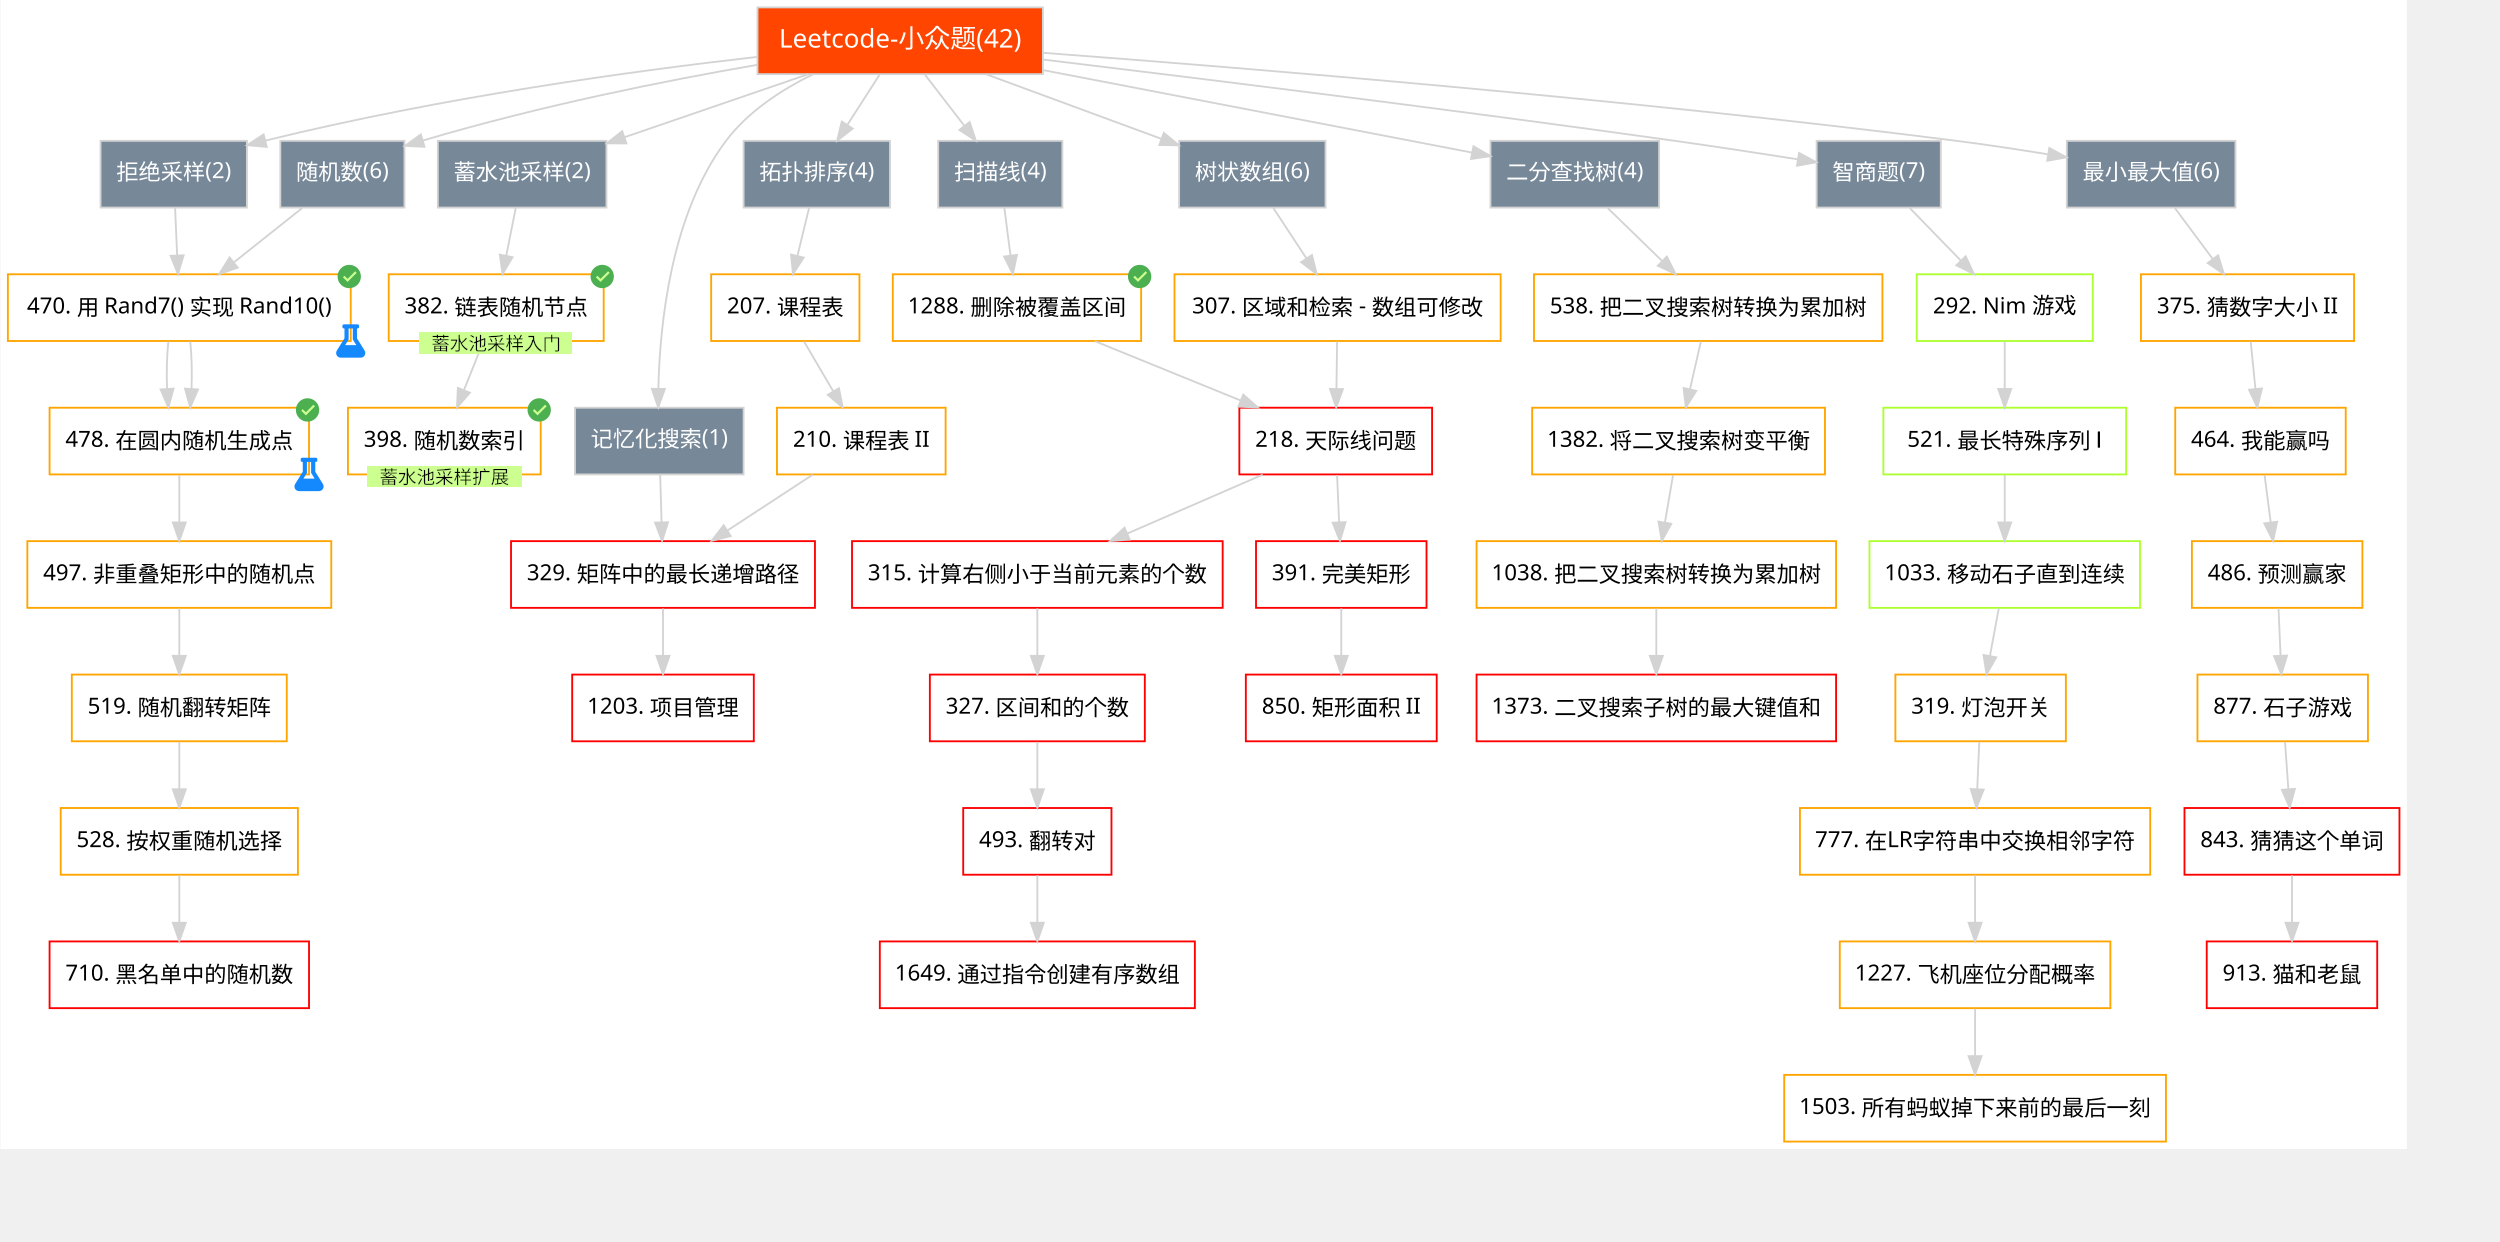
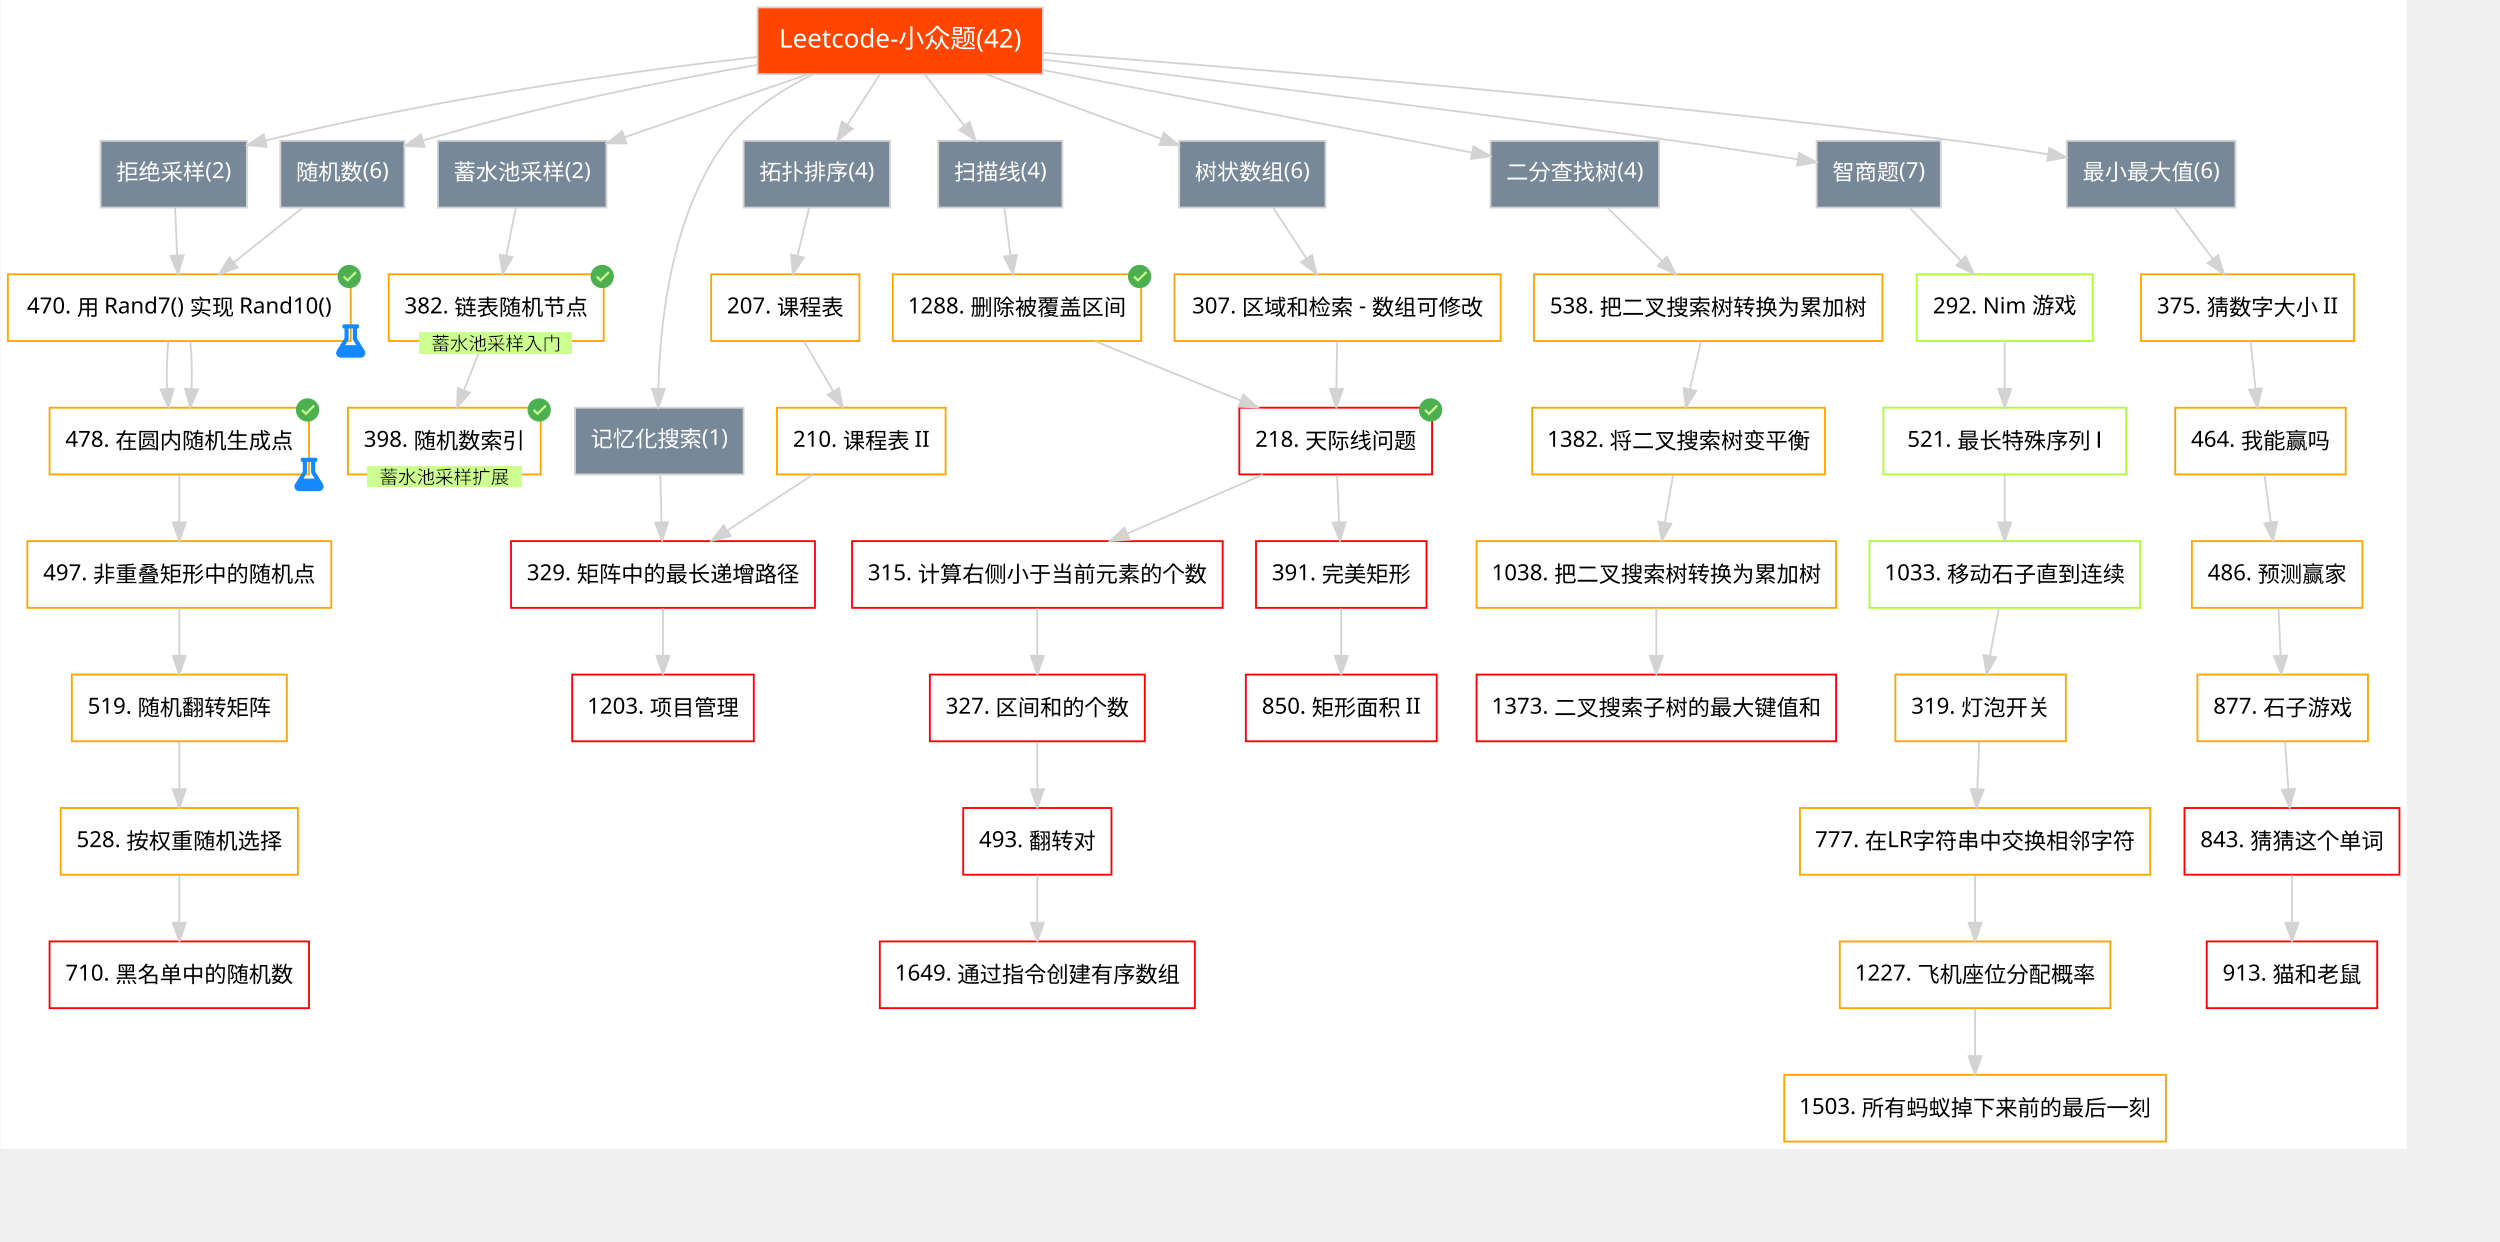
<svg xmlns="http://www.w3.org/2000/svg" xmlns:xlink="http://www.w3.org/1999/xlink" height="670pt" viewBox="0.00 0.00 1348.5 670.0" width="1349pt">
  <g class="graph" id="graph0" transform="scale(1 1) rotate(0) translate(4 616)">
    <polygon fill="white" points="-4,4 -4,-616 1294.5,-616 1294.5,4 -4,4" stroke="transparent" />
    <g class="node" id="node1">
      <g id="a_node1">
        <a target="_parent" xlink:href="https://leetcode-cn.com/tag/" xlink:title="Leetcode-小众题(42)">
          <polygon fill="orangered" points="558.5,-612 404.5,-612 404.5,-576 558.5,-576 558.5,-612" stroke="lightgrey" />
          <text fill="white" font-family="Microsoft YaHei" font-size="14.00" text-anchor="middle" x="481.5" y="-590.3">
      Leetcode-小众题(42)
     </text>
        </a>
      </g>
    </g>
    <g class="node" id="node2">
      <polygon fill="lightslategray" points="129,-540 50,-540 50,-504 129,-504 129,-540" stroke="lightgrey" />
      <text fill="white" font-family="Microsoft YaHei" font-size="12.00" text-anchor="middle" x="89.5" y="-518.9">
    拒绝采样(2)
   </text>
    </g>
    <g class="edge" id="edge1">
      <path d="M404.16,-585.28C336.23,-577.55 234.75,-563.68 138.98,-540.14" fill="none" stroke="lightgrey" />
      <polygon fill="lightgrey" points="139.69,-536.71 129.14,-537.68 137.99,-543.5 139.69,-536.71" stroke="lightgrey" />
    </g>
    <g class="node" id="node5">
      <polygon fill="lightslategray" points="214,-540 147,-540 147,-504 214,-504 214,-540" stroke="lightgrey" />
      <text fill="white" font-family="Microsoft YaHei" font-size="12.00" text-anchor="middle" x="180.5" y="-518.9">
    随机数(6)
   </text>
    </g>
    <g class="edge" id="edge4">
      <path d="M404.37,-581.02C354.82,-572.45 289.09,-559.43 223.85,-540.16" fill="none" stroke="lightgrey" />
      <polygon fill="lightgrey" points="224.82,-536.8 214.24,-537.27 222.81,-543.5 224.82,-536.8" stroke="lightgrey" />
    </g>
    <g class="node" id="node10">
      <polygon fill="lightslategray" points="323,-540 232,-540 232,-504 323,-504 323,-540" stroke="lightgrey" />
      <text fill="white" font-family="Microsoft YaHei" font-size="12.00" text-anchor="middle" x="277.5" y="-518.9">
    蓄水池采样(2)
   </text>
    </g>
    <g class="edge" id="edge11">
      <path d="M431.86,-575.97C401.95,-565.7 363.81,-552.62 332.92,-542.02" fill="none" stroke="lightgrey" />
      <polygon fill="lightgrey" points="333.77,-538.61 323.17,-538.67 331.49,-545.23 333.77,-538.61" stroke="lightgrey" />
    </g>
    <g class="node" id="node13">
      <polygon fill="lightslategray" points="397,-396 306,-396 306,-360 397,-360 397,-396" stroke="lightgrey" />
      <text fill="white" font-family="Microsoft YaHei" font-size="12.00" text-anchor="middle" x="351.5" y="-374.9">
    记忆化搜索(1)
   </text>
    </g>
    <g class="edge" id="edge14">
      <path d="M434.31,-575.85C417.26,-567.47 399.32,-555.72 387.5,-540 357.76,-500.44 351.77,-440.93 351.01,-406.43" fill="none" stroke="lightgrey" />
      <polygon fill="lightgrey" points="354.51,-406.13 350.93,-396.16 347.51,-406.19 354.51,-406.13" stroke="lightgrey" />
    </g>
    <g class="node" id="node15">
      <polygon fill="lightslategray" points="569,-540 502,-540 502,-504 569,-504 569,-540" stroke="lightgrey" />
      <text fill="white" font-family="Microsoft YaHei" font-size="12.00" text-anchor="middle" x="535.5" y="-518.9">
    扫描线(4)
   </text>
    </g>
    <g class="edge" id="edge16">
      <path d="M494.85,-575.7C501.26,-567.39 509.06,-557.28 516.11,-548.14" fill="none" stroke="lightgrey" />
      <polygon fill="lightgrey" points="518.97,-550.16 522.31,-540.1 513.43,-545.88 518.97,-550.16" stroke="lightgrey" />
    </g>
    <g class="node" id="node20">
      <polygon fill="lightslategray" points="476,-540 397,-540 397,-504 476,-504 476,-540" stroke="lightgrey" />
      <text fill="white" font-family="Microsoft YaHei" font-size="12.00" text-anchor="middle" x="436.5" y="-518.9">
    拓扑排序(4)
   </text>
    </g>
    <g class="edge" id="edge21">
      <path d="M470.38,-575.7C465.14,-567.56 458.8,-557.69 453.02,-548.7" fill="none" stroke="lightgrey" />
      <polygon fill="lightgrey" points="455.85,-546.62 447.5,-540.1 449.96,-550.41 455.85,-546.62" stroke="lightgrey" />
    </g>
    <g class="node" id="node24">
      <polygon fill="lightslategray" points="891,-540 800,-540 800,-504 891,-504 891,-540" stroke="lightgrey" />
      <text fill="white" font-family="Microsoft YaHei" font-size="12.00" text-anchor="middle" x="845.5" y="-518.9">
    二分查找树(4)
   </text>
    </g>
    <g class="edge" id="edge26">
      <path d="M558.7,-578.15C628.08,-564.81 728.3,-545.54 790.04,-533.66" fill="none" stroke="lightgrey" />
      <polygon fill="lightgrey" points="790.83,-537.08 799.99,-531.75 789.5,-530.2 790.83,-537.08" stroke="lightgrey" />
    </g>
    <g class="node" id="node29">
      <polygon fill="lightslategray" points="711,-540 632,-540 632,-504 711,-504 711,-540" stroke="lightgrey" />
      <text fill="white" font-family="Microsoft YaHei" font-size="12.00" text-anchor="middle" x="671.5" y="-518.9">
    树状数组(6)
   </text>
    </g>
    <g class="edge" id="edge31">
      <path d="M527.98,-575.88C556.6,-565.33 593.26,-551.82 622.36,-541.1" fill="none" stroke="lightgrey" />
      <polygon fill="lightgrey" points="623.75,-544.32 631.92,-537.58 621.33,-537.75 623.75,-544.32" stroke="lightgrey" />
    </g>
    <g class="node" id="node35">
      <polygon fill="lightslategray" points="1043,-540 976,-540 976,-504 1043,-504 1043,-540" stroke="lightgrey" />
      <text fill="white" font-family="Microsoft YaHei" font-size="12.00" text-anchor="middle" x="1009.5" y="-518.9">
    智商题(7)
   </text>
    </g>
    <g class="edge" id="edge38">
      <path d="M558.62,-583.86C642.57,-573.76 780.7,-556.71 899.5,-540 921.34,-536.93 945.56,-533.22 965.71,-530.05" fill="none" stroke="lightgrey" />
      <polygon fill="lightgrey" points="966.5,-533.47 975.83,-528.45 965.41,-526.55 966.5,-533.47" stroke="lightgrey" />
    </g>
    <g class="node" id="node43">
      <polygon fill="lightslategray" points="1202,-540 1111,-540 1111,-504 1202,-504 1202,-540" stroke="lightgrey" />
      <text fill="white" font-family="Microsoft YaHei" font-size="12.00" text-anchor="middle" x="1156.5" y="-518.9">
    最小最大值(6)
   </text>
    </g>
    <g class="edge" id="edge46">
      <path d="M558.66,-587.49C668.41,-579.28 875.76,-562.37 1051.5,-540 1067.5,-537.96 1084.81,-535.34 1100.67,-532.76" fill="none" stroke="lightgrey" />
      <polygon fill="lightgrey" points="1101.56,-536.16 1110.86,-531.08 1100.42,-529.25 1101.56,-536.16" stroke="lightgrey" />
    </g>
    <g class="node" id="node3">
      <g id="a_node3">
        <a target="_parent" xlink:href="https://leetcode-cn.com/problems/implement-rand10-using-rand7" xlink:title="470. 用 Rand7() 实现 Rand10()">
          <polygon fill="none" points="185,-468 0,-468 0,-432 185,-432 185,-468" stroke="orange" />
          <text font-family="Microsoft YaHei" font-size="12.00" text-anchor="middle" x="92.5" y="-446.9">
      470. 用 Rand7() 实现 Rand10()
     </text>
        </a>
      </g>
      <g transform="translate(177.0, -474.0) scale(0.3)">
        <circle cx="24" cy="24" fill="#4caf50" r="21" />
        <polygon fill="#ccff90" points="34.6,14.6 21,28.2 15.4,22.6 12.6,25.4 21,33.8 37.4,17.4" />
      </g>
      <g transform="translate(176.0, -441.0)">
        <symbol id="flask" viewBox="0 0 448 512">
          <path d="M437.2 403.5L320 215V64h8c13.3 0 24-10.7 24-24V24c0-13.3-10.7-24-24-24H120c-13.3 0-24 10.7-24 24v16c0 13.3 10.7 24 24 24h8v151L10.8 403.5C-18.5 450.6 15.3 512 70.9 512h306.2c55.7 0 89.4-61.5 60.1-108.5zM137.9 320l48.2-77.6c3.7-5.2 5.8-11.6 5.8-18.4V64h64v160c0 6.9 2.2 13.2 5.8 18.4l48.2 77.6h-172z" fill="#1389fd" />
        </symbol>
        <a href="https://github.com/acm-clan/algorithm-stone/blob/main/user/leetcode/470.用-rand-7-实现-rand-10.md">
          <use height="18" href="#flask" width="18" />
        </a>
      </g>
    </g>
    <g class="edge" id="edge2">
      <path d="M90.24,-503.7C90.57,-495.98 90.97,-486.71 91.34,-478.11" fill="none" stroke="lightgrey" />
      <polygon fill="lightgrey" points="94.84,-478.25 91.77,-468.1 87.84,-477.95 94.84,-478.25" stroke="lightgrey" />
    </g>
    <g class="node" id="node4">
      <g id="a_node4">
        <a target="_parent" xlink:href="https://leetcode-cn.com/problems/generate-random-point-in-a-circle" xlink:title="478. 在圆内随机生成点">
          <polygon fill="none" points="162.5,-396 22.5,-396 22.5,-360 162.5,-360 162.5,-396" stroke="orange" />
          <text font-family="Microsoft YaHei" font-size="12.00" text-anchor="middle" x="92.5" y="-374.9">
      478. 在圆内随机生成点
     </text>
        </a>
      </g>
      <g transform="translate(154.5, -402.0) scale(0.3)">
        <circle cx="24" cy="24" fill="#4caf50" r="21" />
        <polygon fill="#ccff90" points="34.6,14.6 21,28.2 15.4,22.6 12.6,25.4 21,33.8 37.4,17.4" />
      </g>
      <g transform="translate(153.5, -369.0)">
        <symbol id="flask" viewBox="0 0 448 512">
          <path d="M437.2 403.5L320 215V64h8c13.3 0 24-10.7 24-24V24c0-13.3-10.7-24-24-24H120c-13.3 0-24 10.7-24 24v16c0 13.3 10.7 24 24 24h8v151L10.8 403.5C-18.5 450.6 15.3 512 70.9 512h306.2c55.7 0 89.4-61.5 60.1-108.5zM137.9 320l48.2-77.6c3.7-5.2 5.8-11.6 5.8-18.4V64h64v160c0 6.9 2.2 13.2 5.8 18.4l48.2 77.6h-172z" fill="#1389fd" />
        </symbol>
        <a href="https://github.com/acm-clan/algorithm-stone/blob/main/user/leetcode/478.在圆内随机生成点.md">
          <use height="18" href="#flask" width="18" />
        </a>
      </g>
    </g>
    <g class="edge" id="edge3">
      <path d="M86.58,-431.7C85.79,-423.98 85.56,-414.71 85.9,-406.11" fill="none" stroke="lightgrey" />
      <polygon fill="lightgrey" points="89.4,-406.32 86.6,-396.1 82.42,-405.84 89.4,-406.32" stroke="lightgrey" />
    </g>
    <g class="edge" id="edge6">
      <path d="M98.42,-431.7C99.21,-423.98 99.44,-414.71 99.1,-406.11" fill="none" stroke="lightgrey" />
      <polygon fill="lightgrey" points="102.58,-405.84 98.4,-396.1 95.6,-406.32 102.58,-405.84" stroke="lightgrey" />
    </g>
    <g class="node" id="node6">
      <g id="a_node6">
        <a target="_parent" xlink:href="https://leetcode-cn.com/problems/random-point-in-non-overlapping-rectangles" xlink:title="497. 非重叠矩形中的随机点">
          <polygon fill="none" points="174.5,-324 10.5,-324 10.5,-288 174.5,-288 174.5,-324" stroke="orange" />
          <text font-family="Microsoft YaHei" font-size="12.00" text-anchor="middle" x="92.5" y="-302.9">
      497. 非重叠矩形中的随机点
     </text>
        </a>
      </g>
    </g>
    <g class="edge" id="edge7">
      <path d="M92.5,-359.7C92.5,-351.98 92.5,-342.71 92.5,-334.11" fill="none" stroke="lightgrey" />
      <polygon fill="lightgrey" points="96,-334.1 92.5,-324.1 89,-334.1 96,-334.1" stroke="lightgrey" />
    </g>
    <g class="edge" id="edge5">
      <path d="M158.75,-503.7C147.66,-494.88 134.03,-484.03 122.01,-474.47" fill="none" stroke="lightgrey" />
      <polygon fill="lightgrey" points="124.01,-471.59 114,-468.1 119.65,-477.07 124.01,-471.59" stroke="lightgrey" />
    </g>
    <g class="node" id="node7">
      <g id="a_node7">
        <a target="_parent" xlink:href="https://leetcode-cn.com/problems/random-flip-matrix" xlink:title="519. 随机翻转矩阵">
          <polygon fill="none" points="150.5,-252 34.5,-252 34.5,-216 150.5,-216 150.5,-252" stroke="orange" />
          <text font-family="Microsoft YaHei" font-size="12.00" text-anchor="middle" x="92.5" y="-230.9">
      519. 随机翻转矩阵
     </text>
        </a>
      </g>
    </g>
    <g class="edge" id="edge8">
      <path d="M92.5,-287.7C92.5,-279.98 92.5,-270.71 92.5,-262.11" fill="none" stroke="lightgrey" />
      <polygon fill="lightgrey" points="96,-262.1 92.5,-252.1 89,-262.1 96,-262.1" stroke="lightgrey" />
    </g>
    <g class="node" id="node8">
      <g id="a_node8">
        <a target="_parent" xlink:href="https://leetcode-cn.com/problems/random-pick-with-weight" xlink:title="528. 按权重随机选择">
          <polygon fill="none" points="156.5,-180 28.5,-180 28.5,-144 156.5,-144 156.5,-180" stroke="orange" />
          <text font-family="Microsoft YaHei" font-size="12.00" text-anchor="middle" x="92.5" y="-158.9">
      528. 按权重随机选择
     </text>
        </a>
      </g>
    </g>
    <g class="edge" id="edge9">
      <path d="M92.5,-215.7C92.5,-207.98 92.5,-198.71 92.5,-190.11" fill="none" stroke="lightgrey" />
      <polygon fill="lightgrey" points="96,-190.1 92.5,-180.1 89,-190.1 96,-190.1" stroke="lightgrey" />
    </g>
    <g class="node" id="node9">
      <g id="a_node9">
        <a target="_parent" xlink:href="https://leetcode-cn.com/problems/random-pick-with-blacklist" xlink:title="710. 黑名单中的随机数">
          <polygon fill="none" points="162.5,-108 22.5,-108 22.5,-72 162.5,-72 162.5,-108" stroke="red" />
          <text font-family="Microsoft YaHei" font-size="12.00" text-anchor="middle" x="92.5" y="-86.9">
      710. 黑名单中的随机数
     </text>
        </a>
      </g>
    </g>
    <g class="edge" id="edge10">
      <path d="M92.5,-143.7C92.5,-135.98 92.5,-126.71 92.5,-118.11" fill="none" stroke="lightgrey" />
      <polygon fill="lightgrey" points="96,-118.1 92.5,-108.1 89,-118.1 96,-118.1" stroke="lightgrey" />
    </g>
    <g class="node" id="node11">
      <g id="a_node11">
        <a target="_parent" xlink:href="https://leetcode-cn.com/problems/linked-list-random-node" xlink:title="382. 链表随机节点">
          <polygon fill="none" points="321.5,-468 205.5,-468 205.5,-432 321.5,-432 321.5,-468" stroke="orange" />
          <text font-family="Microsoft YaHei" font-size="12.00" text-anchor="middle" x="263.5" y="-446.9">
      382. 链表随机节点
     </text>
        </a>
      </g>
      <g transform="translate(313.5, -474.0) scale(0.3)">
        <circle cx="24" cy="24" fill="#4caf50" r="21" />
        <polygon fill="#ccff90" points="34.6,14.6 21,28.2 15.4,22.6 12.6,25.4 21,33.8 37.4,17.4" />
      </g>
    </g>
    <g class="edge" id="edge12">
      <path d="M274.04,-503.7C272.5,-495.98 270.64,-486.71 268.92,-478.11" fill="none" stroke="lightgrey" />
      <polygon fill="lightgrey" points="272.31,-477.22 266.92,-468.1 265.45,-478.6 272.31,-477.22" stroke="lightgrey" />
    </g>
    <g class="node" id="node12">
      <g id="a_node12">
        <a target="_parent" xlink:href="https://leetcode-cn.com/problems/random-pick-index" xlink:title="398. 随机数索引">
          <polygon fill="none" points="287.5,-396 183.5,-396 183.5,-360 287.5,-360 287.5,-396" stroke="orange" />
          <text font-family="Microsoft YaHei" font-size="12.00" text-anchor="middle" x="235.5" y="-374.9">
      398. 随机数索引
     </text>
        </a>
      </g>
      <g transform="translate(279.5, -402.0) scale(0.3)">
        <circle cx="24" cy="24" fill="#4caf50" r="21" />
        <polygon fill="#ccff90" points="34.6,14.6 21,28.2 15.4,22.6 12.6,25.4 21,33.8 37.4,17.4" />
      </g>
    </g>
    <g class="edge" id="edge13">
      <path d="M256.58,-431.7C253.43,-423.81 249.62,-414.3 246.12,-405.55" fill="none" stroke="lightgrey" />
      <polygon fill="lightgrey" points="249.31,-404.09 242.34,-396.1 242.81,-406.69 249.31,-404.09" stroke="lightgrey" />
    </g>
    <g class="node" id="node14">
      <g id="a_node14">
        <a target="_parent" xlink:href="https://leetcode-cn.com/problems/longest-increasing-path-in-a-matrix" xlink:title="329. 矩阵中的最长递增路径">
          <polygon fill="none" points="435.5,-324 271.5,-324 271.5,-288 435.5,-288 435.5,-324" stroke="red" />
          <text font-family="Microsoft YaHei" font-size="12.00" text-anchor="middle" x="353.5" y="-302.9">
      329. 矩阵中的最长递增路径
     </text>
        </a>
      </g>
    </g>
    <g class="edge" id="edge15">
      <path d="M351.99,-359.7C352.21,-351.98 352.48,-342.71 352.73,-334.11" fill="none" stroke="lightgrey" />
      <polygon fill="lightgrey" points="356.22,-334.2 353.01,-324.1 349.23,-334 356.22,-334.2" stroke="lightgrey" />
    </g>
    <g class="node" id="node23">
      <g id="a_node23">
        <a target="_parent" xlink:href="https://leetcode-cn.com/problems/sort-items-by-groups-respecting-dependencies" xlink:title="1203. 项目管理">
          <polygon fill="none" points="402.5,-252 304.5,-252 304.5,-216 402.5,-216 402.5,-252" stroke="red" />
          <text font-family="Microsoft YaHei" font-size="12.00" text-anchor="middle" x="353.5" y="-230.9">
      1203. 项目管理
     </text>
        </a>
      </g>
    </g>
    <g class="edge" id="edge25">
      <path d="M353.5,-287.7C353.5,-279.98 353.5,-270.71 353.5,-262.11" fill="none" stroke="lightgrey" />
      <polygon fill="lightgrey" points="357,-262.1 353.5,-252.1 350,-262.1 357,-262.1" stroke="lightgrey" />
    </g>
    <g class="node" id="node16">
      <g id="a_node16">
        <a target="_parent" xlink:href="https://leetcode-cn.com/problems/remove-covered-intervals" xlink:title="1288. 删除被覆盖区间">
          <polygon fill="none" points="611.5,-468 477.5,-468 477.5,-432 611.5,-432 611.5,-468" stroke="orange" />
          <text font-family="Microsoft YaHei" font-size="12.00" text-anchor="middle" x="544.5" y="-446.9">
      1288. 删除被覆盖区间
     </text>
        </a>
      </g>
      <g transform="translate(603.5, -474.0) scale(0.3)">
        <circle cx="24" cy="24" fill="#4caf50" r="21" />
        <polygon fill="#ccff90" points="34.6,14.6 21,28.2 15.4,22.6 12.6,25.4 21,33.8 37.4,17.4" />
      </g>
    </g>
    <g class="edge" id="edge17">
      <path d="M537.72,-503.7C538.72,-495.98 539.91,-486.71 541.01,-478.11" fill="none" stroke="lightgrey" />
      <polygon fill="lightgrey" points="544.5,-478.47 542.3,-468.1 537.55,-477.58 544.5,-478.47" stroke="lightgrey" />
    </g>
    <g class="node" id="node17">
      <g id="a_node17">
        <a target="_parent" xlink:href="https://leetcode-cn.com/problems/the-skyline-problem" xlink:title="218. 天际线问题">
          <polygon fill="none" points="768.5,-396 664.5,-396 664.5,-360 768.5,-360 768.5,-396" stroke="red" />
          <text font-family="Microsoft YaHei" font-size="12.00" text-anchor="middle" x="716.5" y="-374.9">
      218. 天际线问题
     </text>
        </a>
+       </g>
+       <g transform="translate(760.5, -402.0) scale(0.3)">
+         <circle cx="24" cy="24" fill="#4caf50" r="21" />
+         <polygon fill="#ccff90" points="34.6,14.6 21,28.2 15.4,22.6 12.6,25.4 21,33.8 37.4,17.4" />
      </g>
    </g>
    <g class="edge" id="edge18">
      <path d="M586.58,-431.88C610.3,-422.22 640.12,-410.09 665.2,-399.88" fill="none" stroke="lightgrey" />
      <polygon fill="lightgrey" points="666.62,-403.08 674.56,-396.07 663.98,-396.6 666.62,-403.08" stroke="lightgrey" />
    </g>
    <g class="node" id="node18">
      <g id="a_node18">
        <a target="_parent" xlink:href="https://leetcode-cn.com/problems/perfect-rectangle" xlink:title="391. 完美矩形">
          <polygon fill="none" points="765.5,-324 673.5,-324 673.5,-288 765.5,-288 765.5,-324" stroke="red" />
          <text font-family="Microsoft YaHei" font-size="12.00" text-anchor="middle" x="719.5" y="-302.9">
      391. 完美矩形
     </text>
        </a>
      </g>
    </g>
    <g class="edge" id="edge19">
      <path d="M717.24,-359.7C717.57,-351.98 717.97,-342.71 718.34,-334.11" fill="none" stroke="lightgrey" />
      <polygon fill="lightgrey" points="721.84,-334.25 718.77,-324.1 714.84,-333.95 721.84,-334.25" stroke="lightgrey" />
    </g>
    <g class="node" id="node31">
      <g id="a_node31">
        <a target="_parent" xlink:href="https://leetcode-cn.com/problems/count-of-smaller-numbers-after-self" xlink:title="315. 计算右侧小于当前元素的个数">
          <polygon fill="none" points="655.5,-324 455.5,-324 455.5,-288 655.5,-288 655.5,-324" stroke="red" />
          <text font-family="Microsoft YaHei" font-size="12.00" text-anchor="middle" x="555.5" y="-302.9">
      315. 计算右侧小于当前元素的个数
     </text>
        </a>
      </g>
    </g>
    <g class="edge" id="edge34">
      <path d="M677.11,-359.88C655.11,-350.31 627.49,-338.3 604.14,-328.15" fill="none" stroke="lightgrey" />
      <polygon fill="lightgrey" points="605.32,-324.85 594.76,-324.07 602.53,-331.27 605.32,-324.85" stroke="lightgrey" />
    </g>
    <g class="node" id="node19">
      <g id="a_node19">
        <a target="_parent" xlink:href="https://leetcode-cn.com/problems/rectangle-area-ii" xlink:title="850. 矩形面积 II">
          <polygon fill="none" points="771,-252 668,-252 668,-216 771,-216 771,-252" stroke="red" />
          <text font-family="Microsoft YaHei" font-size="12.00" text-anchor="middle" x="719.5" y="-230.9">
      850. 矩形面积 II
     </text>
        </a>
      </g>
    </g>
    <g class="edge" id="edge20">
      <path d="M719.5,-287.7C719.5,-279.98 719.5,-270.71 719.5,-262.11" fill="none" stroke="lightgrey" />
      <polygon fill="lightgrey" points="723,-262.1 719.5,-252.1 716,-262.1 723,-262.1" stroke="lightgrey" />
    </g>
    <g class="node" id="node21">
      <g id="a_node21">
        <a target="_parent" xlink:href="https://leetcode-cn.com/problems/course-schedule" xlink:title="207. 课程表">
          <polygon fill="none" points="459.5,-468 379.5,-468 379.5,-432 459.5,-432 459.5,-468" stroke="orange" />
          <text font-family="Microsoft YaHei" font-size="12.00" text-anchor="middle" x="419.5" y="-446.9">
      207. 课程表
     </text>
        </a>
      </g>
    </g>
    <g class="edge" id="edge22">
      <path d="M432.3,-503.7C430.4,-495.9 428.12,-486.51 426.02,-477.83" fill="none" stroke="lightgrey" />
      <polygon fill="lightgrey" points="429.42,-477 423.65,-468.1 422.61,-478.65 429.42,-477" stroke="lightgrey" />
    </g>
    <g class="node" id="node22">
      <g id="a_node22">
        <a target="_parent" xlink:href="https://leetcode-cn.com/problems/course-schedule-ii" xlink:title="210. 课程表 II">
          <polygon fill="none" points="506,-396 415,-396 415,-360 506,-360 506,-396" stroke="orange" />
          <text font-family="Microsoft YaHei" font-size="12.00" text-anchor="middle" x="460.5" y="-374.9">
      210. 课程表 II
     </text>
        </a>
      </g>
    </g>
    <g class="edge" id="edge23">
      <path d="M429.63,-431.7C434.35,-423.64 440.06,-413.89 445.28,-404.98" fill="none" stroke="lightgrey" />
      <polygon fill="lightgrey" points="448.45,-406.5 450.48,-396.1 442.41,-402.96 448.45,-406.5" stroke="lightgrey" />
    </g>
    <g class="edge" id="edge24">
      <path d="M434.32,-359.88C420.46,-350.81 403.26,-339.55 388.29,-329.76" fill="none" stroke="lightgrey" />
      <polygon fill="lightgrey" points="390.06,-326.74 379.78,-324.19 386.23,-332.59 390.06,-326.74" stroke="lightgrey" />
    </g>
    <g class="node" id="node25">
      <g id="a_node25">
        <a target="_parent" xlink:href="https://leetcode-cn.com/problems/convert-bst-to-greater-tree" xlink:title="538. 把二叉搜索树转换为累加树">
          <polygon fill="none" points="1011.5,-468 823.5,-468 823.5,-432 1011.5,-432 1011.5,-468" stroke="orange" />
          <text font-family="Microsoft YaHei" font-size="12.00" text-anchor="middle" x="917.5" y="-446.9">
      538. 把二叉搜索树转换为累加树
     </text>
        </a>
      </g>
    </g>
    <g class="edge" id="edge27">
      <path d="M863.3,-503.7C872.1,-495.14 882.88,-484.66 892.5,-475.3" fill="none" stroke="lightgrey" />
      <polygon fill="lightgrey" points="895.18,-477.58 899.91,-468.1 890.3,-472.57 895.18,-477.58" stroke="lightgrey" />
    </g>
    <g class="node" id="node26">
      <g id="a_node26">
        <a target="_parent" xlink:href="https://leetcode-cn.com/problems/balance-a-binary-search-tree" xlink:title="1382. 将二叉搜索树变平衡">
          <polygon fill="none" points="980.5,-396 822.5,-396 822.5,-360 980.5,-360 980.5,-396" stroke="orange" />
          <text font-family="Microsoft YaHei" font-size="12.00" text-anchor="middle" x="901.5" y="-374.9">
      1382. 将二叉搜索树变平衡
     </text>
        </a>
      </g>
    </g>
    <g class="edge" id="edge28">
      <path d="M913.54,-431.7C911.78,-423.98 909.66,-414.71 907.7,-406.11" fill="none" stroke="lightgrey" />
      <polygon fill="lightgrey" points="911.05,-405.07 905.41,-396.1 904.23,-406.63 911.05,-405.07" stroke="lightgrey" />
    </g>
    <g class="node" id="node27">
      <g id="a_node27">
        <a target="_parent" xlink:href="https://leetcode-cn.com/problems/binary-search-tree-to-greater-sum-tree" xlink:title="1038. 把二叉搜索树转换为累加树">
          <polygon fill="none" points="986.5,-324 792.5,-324 792.5,-288 986.5,-288 986.5,-324" stroke="orange" />
          <text font-family="Microsoft YaHei" font-size="12.00" text-anchor="middle" x="889.5" y="-302.9">
      1038. 把二叉搜索树转换为累加树
     </text>
        </a>
      </g>
    </g>
    <g class="edge" id="edge29">
      <path d="M898.53,-359.7C897.21,-351.98 895.62,-342.71 894.15,-334.11" fill="none" stroke="lightgrey" />
      <polygon fill="lightgrey" points="897.57,-333.37 892.43,-324.1 890.67,-334.55 897.57,-333.37" stroke="lightgrey" />
    </g>
    <g class="node" id="node28">
      <g id="a_node28">
        <a target="_parent" xlink:href="https://leetcode-cn.com/problems/maximum-sum-bst-in-binary-tree" xlink:title="1373. 二叉搜索子树的最大键值和">
          <polygon fill="none" points="986.5,-252 792.5,-252 792.5,-216 986.5,-216 986.5,-252" stroke="red" />
          <text font-family="Microsoft YaHei" font-size="12.00" text-anchor="middle" x="889.5" y="-230.9">
      1373. 二叉搜索子树的最大键值和
     </text>
        </a>
      </g>
    </g>
    <g class="edge" id="edge30">
      <path d="M889.5,-287.7C889.5,-279.98 889.5,-270.71 889.5,-262.11" fill="none" stroke="lightgrey" />
      <polygon fill="lightgrey" points="893,-262.1 889.5,-252.1 886,-262.1 893,-262.1" stroke="lightgrey" />
    </g>
    <g class="node" id="node30">
      <g id="a_node30">
        <a target="_parent" xlink:href="https://leetcode-cn.com/problems/range-sum-query-mutable" xlink:title="307. 区域和检索 - 数组可修改">
          <polygon fill="none" points="805.5,-468 629.5,-468 629.5,-432 805.5,-432 805.5,-468" stroke="orange" />
          <text font-family="Microsoft YaHei" font-size="12.00" text-anchor="middle" x="717.5" y="-446.9">
      307. 区域和检索 - 数组可修改
     </text>
        </a>
      </g>
    </g>
    <g class="edge" id="edge32">
      <path d="M682.87,-503.7C688.22,-495.56 694.7,-485.69 700.61,-476.7" fill="none" stroke="lightgrey" />
      <polygon fill="lightgrey" points="703.69,-478.38 706.26,-468.1 697.84,-474.54 703.69,-478.38" stroke="lightgrey" />
    </g>
    <g class="edge" id="edge33">
      <path d="M717.25,-431.7C717.14,-423.98 717.01,-414.71 716.89,-406.11" fill="none" stroke="lightgrey" />
      <polygon fill="lightgrey" points="720.39,-406.05 716.74,-396.1 713.39,-406.15 720.39,-406.05" stroke="lightgrey" />
    </g>
    <g class="node" id="node32">
      <g id="a_node32">
        <a target="_parent" xlink:href="https://leetcode-cn.com/problems/count-of-range-sum" xlink:title="327. 区间和的个数">
          <polygon fill="none" points="613.5,-252 497.5,-252 497.5,-216 613.5,-216 613.5,-252" stroke="red" />
          <text font-family="Microsoft YaHei" font-size="12.00" text-anchor="middle" x="555.5" y="-230.9">
      327. 区间和的个数
     </text>
        </a>
      </g>
    </g>
    <g class="edge" id="edge35">
      <path d="M555.5,-287.7C555.5,-279.98 555.5,-270.71 555.5,-262.11" fill="none" stroke="lightgrey" />
      <polygon fill="lightgrey" points="559,-262.1 555.5,-252.1 552,-262.1 559,-262.1" stroke="lightgrey" />
    </g>
    <g class="node" id="node33">
      <g id="a_node33">
        <a target="_parent" xlink:href="https://leetcode-cn.com/problems/reverse-pairs" xlink:title="493. 翻转对">
          <polygon fill="none" points="595.5,-180 515.5,-180 515.5,-144 595.5,-144 595.5,-180" stroke="red" />
          <text font-family="Microsoft YaHei" font-size="12.00" text-anchor="middle" x="555.5" y="-158.9">
      493. 翻转对
     </text>
        </a>
      </g>
    </g>
    <g class="edge" id="edge36">
      <path d="M555.5,-215.7C555.5,-207.98 555.5,-198.71 555.5,-190.11" fill="none" stroke="lightgrey" />
      <polygon fill="lightgrey" points="559,-190.1 555.5,-180.1 552,-190.1 559,-190.1" stroke="lightgrey" />
    </g>
    <g class="node" id="node34">
      <g id="a_node34">
        <a target="_parent" xlink:href="https://leetcode-cn.com/problems/create-sorted-array-through-instructions" xlink:title="1649. 通过指令创建有序数组">
          <polygon fill="none" points="640.5,-108 470.5,-108 470.5,-72 640.5,-72 640.5,-108" stroke="red" />
          <text font-family="Microsoft YaHei" font-size="12.00" text-anchor="middle" x="555.5" y="-86.9">
      1649. 通过指令创建有序数组
     </text>
        </a>
      </g>
    </g>
    <g class="edge" id="edge37">
      <path d="M555.5,-143.7C555.5,-135.98 555.5,-126.71 555.5,-118.11" fill="none" stroke="lightgrey" />
      <polygon fill="lightgrey" points="559,-118.1 555.5,-108.1 552,-118.1 559,-118.1" stroke="lightgrey" />
    </g>
    <g class="node" id="node36">
      <g id="a_node36">
        <a target="_parent" xlink:href="https://leetcode-cn.com/problems/nim-game" xlink:title="292. Nim 游戏">
          <polygon fill="none" points="1125,-468 1030,-468 1030,-432 1125,-432 1125,-468" stroke="greenyellow" />
          <text font-family="Microsoft YaHei" font-size="12.00" text-anchor="middle" x="1077.5" y="-446.9">
      292. Nim 游戏
     </text>
        </a>
      </g>
    </g>
    <g class="edge" id="edge39">
      <path d="M1026.31,-503.7C1034.63,-495.14 1044.81,-484.66 1053.89,-475.3" fill="none" stroke="lightgrey" />
      <polygon fill="lightgrey" points="1056.43,-477.72 1060.88,-468.1 1051.41,-472.84 1056.43,-477.72" stroke="lightgrey" />
    </g>
    <g class="node" id="node37">
      <g id="a_node37">
        <a target="_parent" xlink:href="https://leetcode-cn.com/problems/longest-uncommon-subsequence-i" xlink:title="521. 最长特殊序列 Ⅰ">
          <polygon fill="none" points="1143,-396 1012,-396 1012,-360 1143,-360 1143,-396" stroke="greenyellow" />
          <text font-family="Microsoft YaHei" font-size="12.00" text-anchor="middle" x="1077.5" y="-374.9">
      521. 最长特殊序列 Ⅰ
     </text>
        </a>
      </g>
    </g>
    <g class="edge" id="edge40">
      <path d="M1077.5,-431.7C1077.5,-423.98 1077.5,-414.71 1077.5,-406.11" fill="none" stroke="lightgrey" />
      <polygon fill="lightgrey" points="1081,-406.1 1077.5,-396.1 1074,-406.1 1081,-406.1" stroke="lightgrey" />
    </g>
    <g class="node" id="node38">
      <g id="a_node38">
        <a target="_parent" xlink:href="https://leetcode-cn.com/problems/moving-stones-until-consecutive" xlink:title="1033. 移动石子直到连续">
          <polygon fill="none" points="1150.5,-324 1004.5,-324 1004.5,-288 1150.5,-288 1150.5,-324" stroke="greenyellow" />
          <text font-family="Microsoft YaHei" font-size="12.00" text-anchor="middle" x="1077.5" y="-302.9">
      1033. 移动石子直到连续
     </text>
        </a>
      </g>
    </g>
    <g class="edge" id="edge41">
      <path d="M1077.5,-359.7C1077.5,-351.98 1077.5,-342.71 1077.5,-334.11" fill="none" stroke="lightgrey" />
      <polygon fill="lightgrey" points="1081,-334.1 1077.5,-324.1 1074,-334.1 1081,-334.1" stroke="lightgrey" />
    </g>
    <g class="node" id="node39">
      <g id="a_node39">
        <a target="_parent" xlink:href="https://leetcode-cn.com/problems/bulb-switcher" xlink:title="319. 灯泡开关">
          <polygon fill="none" points="1110.5,-252 1018.5,-252 1018.5,-216 1110.5,-216 1110.5,-252" stroke="orange" />
          <text font-family="Microsoft YaHei" font-size="12.00" text-anchor="middle" x="1064.5" y="-230.9">
      319. 灯泡开关
     </text>
        </a>
      </g>
    </g>
    <g class="edge" id="edge42">
      <path d="M1074.29,-287.7C1072.85,-279.98 1071.13,-270.71 1069.54,-262.11" fill="none" stroke="lightgrey" />
      <polygon fill="lightgrey" points="1072.94,-261.3 1067.68,-252.1 1066.06,-262.58 1072.94,-261.3" stroke="lightgrey" />
    </g>
    <g class="node" id="node40">
      <g id="a_node40">
        <a target="_parent" xlink:href="https://leetcode-cn.com/problems/swap-adjacent-in-lr-string" xlink:title="777. 在LR字符串中交换相邻字符">
          <polygon fill="none" points="1156,-180 967,-180 967,-144 1156,-144 1156,-180" stroke="orange" />
          <text font-family="Microsoft YaHei" font-size="12.00" text-anchor="middle" x="1061.5" y="-158.9">
      777. 在LR字符串中交换相邻字符
     </text>
        </a>
      </g>
    </g>
    <g class="edge" id="edge43">
      <path d="M1063.76,-215.7C1063.43,-207.98 1063.03,-198.71 1062.66,-190.11" fill="none" stroke="lightgrey" />
      <polygon fill="lightgrey" points="1066.16,-189.95 1062.23,-180.1 1059.16,-190.25 1066.16,-189.95" stroke="lightgrey" />
    </g>
    <g class="node" id="node41">
      <g id="a_node41">
        <a target="_parent" xlink:href="https://leetcode-cn.com/problems/airplane-seat-assignment-probability" xlink:title="1227. 飞机座位分配概率">
          <polygon fill="none" points="1134.5,-108 988.5,-108 988.5,-72 1134.5,-72 1134.5,-108" stroke="orange" />
          <text font-family="Microsoft YaHei" font-size="12.00" text-anchor="middle" x="1061.5" y="-86.9">
      1227. 飞机座位分配概率
     </text>
        </a>
      </g>
    </g>
    <g class="edge" id="edge44">
      <path d="M1061.5,-143.7C1061.5,-135.98 1061.5,-126.71 1061.5,-118.11" fill="none" stroke="lightgrey" />
      <polygon fill="lightgrey" points="1065,-118.1 1061.5,-108.1 1058,-118.1 1065,-118.1" stroke="lightgrey" />
    </g>
    <g class="node" id="node42">
      <g id="a_node42">
        <a target="_parent" xlink:href="https://leetcode-cn.com/problems/last-moment-before-all-ants-fall-out-of-a-plank" xlink:title="1503. 所有蚂蚁掉下来前的最后一刻">
          <polygon fill="none" points="1164.5,-36 958.5,-36 958.5,0 1164.5,0 1164.5,-36" stroke="orange" />
          <text font-family="Microsoft YaHei" font-size="12.00" text-anchor="middle" x="1061.5" y="-14.9">
      1503. 所有蚂蚁掉下来前的最后一刻
     </text>
        </a>
      </g>
    </g>
    <g class="edge" id="edge45">
      <path d="M1061.5,-71.7C1061.5,-63.98 1061.5,-54.71 1061.5,-46.11" fill="none" stroke="lightgrey" />
      <polygon fill="lightgrey" points="1065,-46.1 1061.5,-36.1 1058,-46.1 1065,-46.1" stroke="lightgrey" />
    </g>
    <g class="node" id="node44">
      <g id="a_node44">
        <a target="_parent" xlink:href="https://leetcode-cn.com/problems/guess-number-higher-or-lower-ii" xlink:title="375. 猜数字大小 II">
          <polygon fill="none" points="1266,-468 1151,-468 1151,-432 1266,-432 1266,-468" stroke="orange" />
          <text font-family="Microsoft YaHei" font-size="12.00" text-anchor="middle" x="1208.5" y="-446.9">
      375. 猜数字大小 II
     </text>
        </a>
      </g>
    </g>
    <g class="edge" id="edge47">
      <path d="M1169.35,-503.7C1175.53,-495.39 1183.04,-485.28 1189.82,-476.14" fill="none" stroke="lightgrey" />
      <polygon fill="lightgrey" points="1192.64,-478.22 1195.79,-468.1 1187.02,-474.04 1192.64,-478.22" stroke="lightgrey" />
    </g>
    <g class="node" id="node45">
      <g id="a_node45">
        <a target="_parent" xlink:href="https://leetcode-cn.com/problems/can-i-win" xlink:title="464. 我能赢吗">
          <polygon fill="none" points="1261.5,-396 1169.5,-396 1169.5,-360 1261.5,-360 1261.5,-396" stroke="orange" />
          <text font-family="Microsoft YaHei" font-size="12.00" text-anchor="middle" x="1215.5" y="-374.9">
      464. 我能赢吗
     </text>
        </a>
      </g>
    </g>
    <g class="edge" id="edge48">
      <path d="M1210.23,-431.7C1211,-423.98 1211.93,-414.71 1212.79,-406.11" fill="none" stroke="lightgrey" />
      <polygon fill="lightgrey" points="1216.28,-406.4 1213.79,-396.1 1209.31,-405.71 1216.28,-406.4" stroke="lightgrey" />
    </g>
    <g class="node" id="node46">
      <g id="a_node46">
        <a target="_parent" xlink:href="https://leetcode-cn.com/problems/predict-the-winner" xlink:title="486. 预测赢家">
          <polygon fill="none" points="1270.5,-324 1178.5,-324 1178.5,-288 1270.5,-288 1270.5,-324" stroke="orange" />
          <text font-family="Microsoft YaHei" font-size="12.00" text-anchor="middle" x="1224.5" y="-302.9">
      486. 预测赢家
     </text>
        </a>
      </g>
    </g>
    <g class="edge" id="edge49">
      <path d="M1217.72,-359.7C1218.72,-351.98 1219.91,-342.71 1221.01,-334.11" fill="none" stroke="lightgrey" />
      <polygon fill="lightgrey" points="1224.5,-334.47 1222.3,-324.1 1217.55,-333.58 1224.5,-334.47" stroke="lightgrey" />
    </g>
    <g class="node" id="node47">
      <g id="a_node47">
        <a target="_parent" xlink:href="https://leetcode-cn.com/problems/stone-game" xlink:title="877. 石子游戏">
          <polygon fill="none" points="1273.5,-252 1181.5,-252 1181.5,-216 1273.5,-216 1273.5,-252" stroke="orange" />
          <text font-family="Microsoft YaHei" font-size="12.00" text-anchor="middle" x="1227.5" y="-230.9">
      877. 石子游戏
     </text>
        </a>
      </g>
    </g>
    <g class="edge" id="edge50">
      <path d="M1225.24,-287.7C1225.57,-279.98 1225.97,-270.71 1226.34,-262.11" fill="none" stroke="lightgrey" />
      <polygon fill="lightgrey" points="1229.84,-262.25 1226.77,-252.1 1222.84,-261.95 1229.84,-262.25" stroke="lightgrey" />
    </g>
    <g class="node" id="node48">
      <g id="a_node48">
        <a target="_parent" xlink:href="https://leetcode-cn.com/problems/guess-the-word" xlink:title="843. 猜猜这个单词">
          <polygon fill="none" points="1290.5,-180 1174.5,-180 1174.5,-144 1290.5,-144 1290.5,-180" stroke="red" />
          <text font-family="Microsoft YaHei" font-size="12.00" text-anchor="middle" x="1232.5" y="-158.9">
      843. 猜猜这个单词
     </text>
        </a>
      </g>
    </g>
    <g class="edge" id="edge51">
      <path d="M1228.74,-215.7C1229.29,-207.98 1229.95,-198.71 1230.56,-190.11" fill="none" stroke="lightgrey" />
      <polygon fill="lightgrey" points="1234.06,-190.33 1231.28,-180.1 1227.07,-189.83 1234.06,-190.33" stroke="lightgrey" />
    </g>
    <g class="node" id="node49">
      <g id="a_node49">
        <a target="_parent" xlink:href="https://leetcode-cn.com/problems/cat-and-mouse" xlink:title="913. 猫和老鼠">
          <polygon fill="none" points="1278.5,-108 1186.5,-108 1186.5,-72 1278.5,-72 1278.5,-108" stroke="red" />
          <text font-family="Microsoft YaHei" font-size="12.00" text-anchor="middle" x="1232.5" y="-86.9">
      913. 猫和老鼠
     </text>
        </a>
      </g>
    </g>
    <g class="edge" id="edge52">
      <path d="M1232.5,-143.7C1232.5,-135.98 1232.5,-126.71 1232.5,-118.11" fill="none" stroke="lightgrey" />
      <polygon fill="lightgrey" points="1236,-118.1 1232.5,-108.1 1229,-118.1 1236,-118.1" stroke="lightgrey" />
    </g>
    <g class="key">
      <defs>
        <filter height="1.2" id="solid" width="1.2" x="-0.1" y="-0.1">
          <feFlood flood-color="#ccff90" result="bg" />
          <feMerge>
            <feMergeNode in="bg" />
            <feMergeNode in="SourceGraphic" />
          </feMerge>
        </filter>
      </defs>
      <text filter="url(#solid)" font-family="Microsoft YaHei" font-size="10.00" text-anchor="middle" x="263.5" y="-427.0">
    蓄水池采样入门
   </text>
    </g>
    <g class="key">
      <defs>
        <filter height="1.2" id="solid" width="1.2" x="-0.1" y="-0.1">
          <feFlood flood-color="#ccff90" result="bg" />
          <feMerge>
            <feMergeNode in="bg" />
            <feMergeNode in="SourceGraphic" />
          </feMerge>
        </filter>
      </defs>
      <text filter="url(#solid)" font-family="Microsoft YaHei" font-size="10.00" text-anchor="middle" x="235.5" y="-355.0">
    蓄水池采样扩展
   </text>
    </g>
  </g>
</svg>
